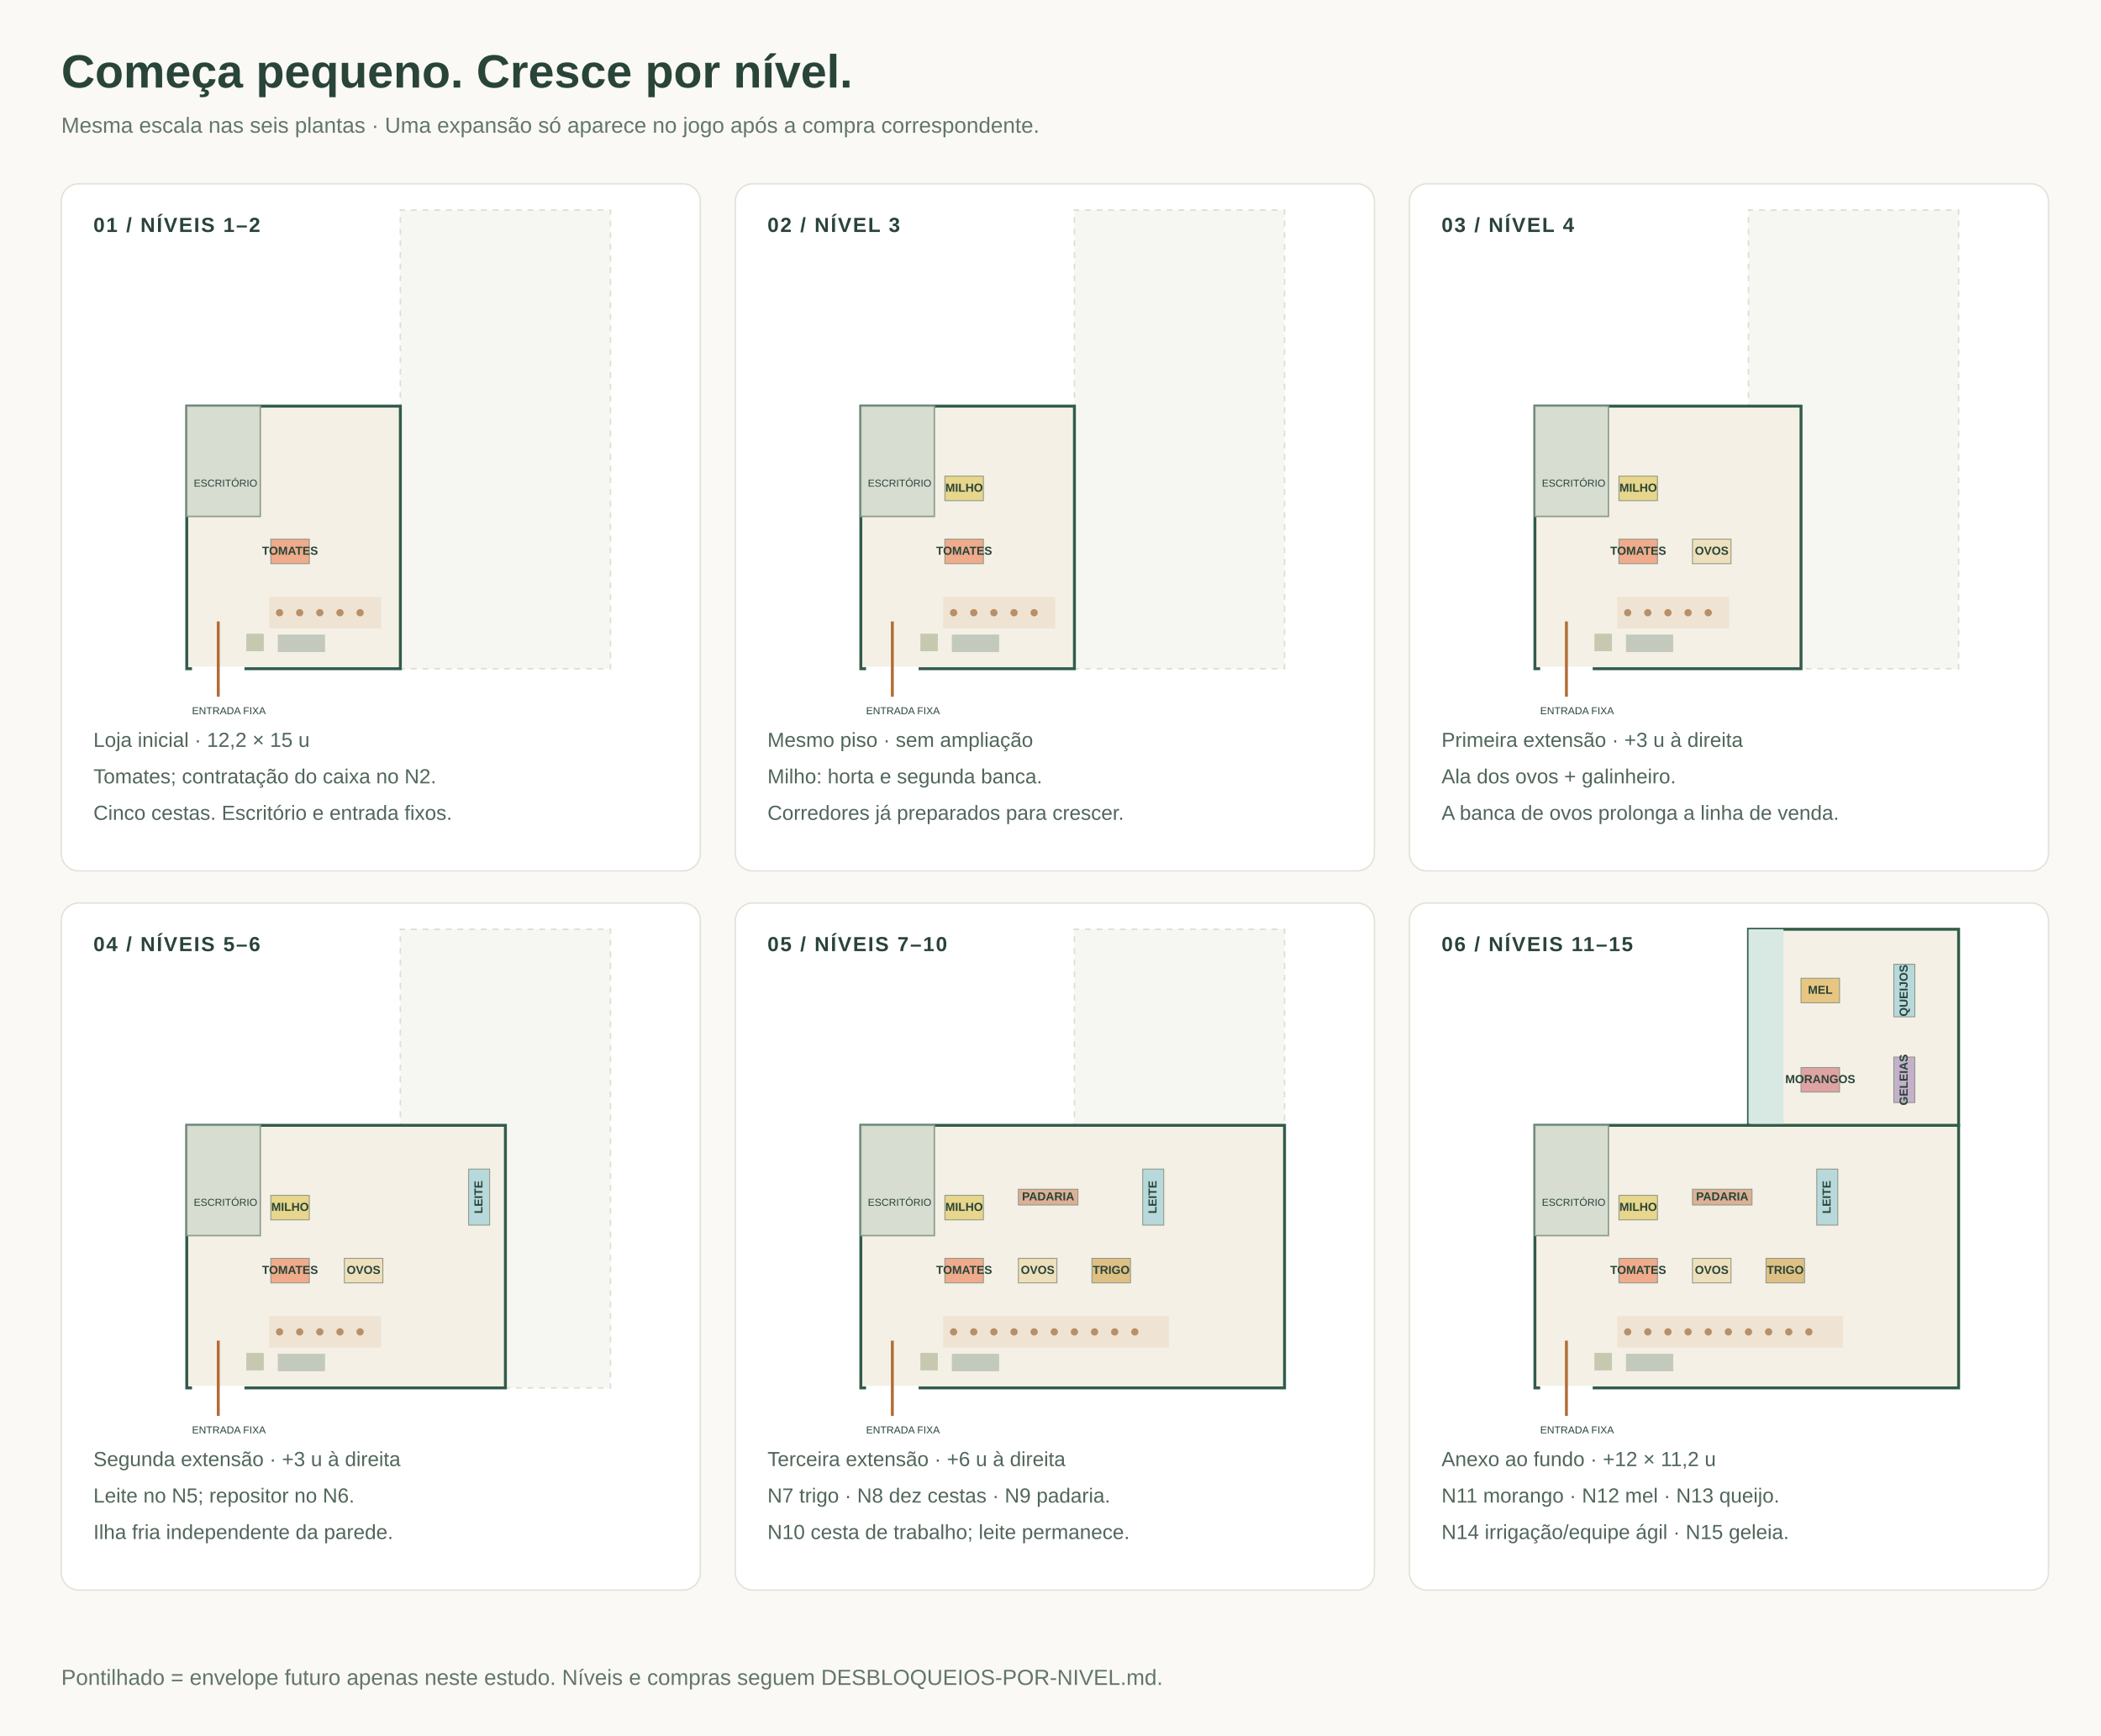
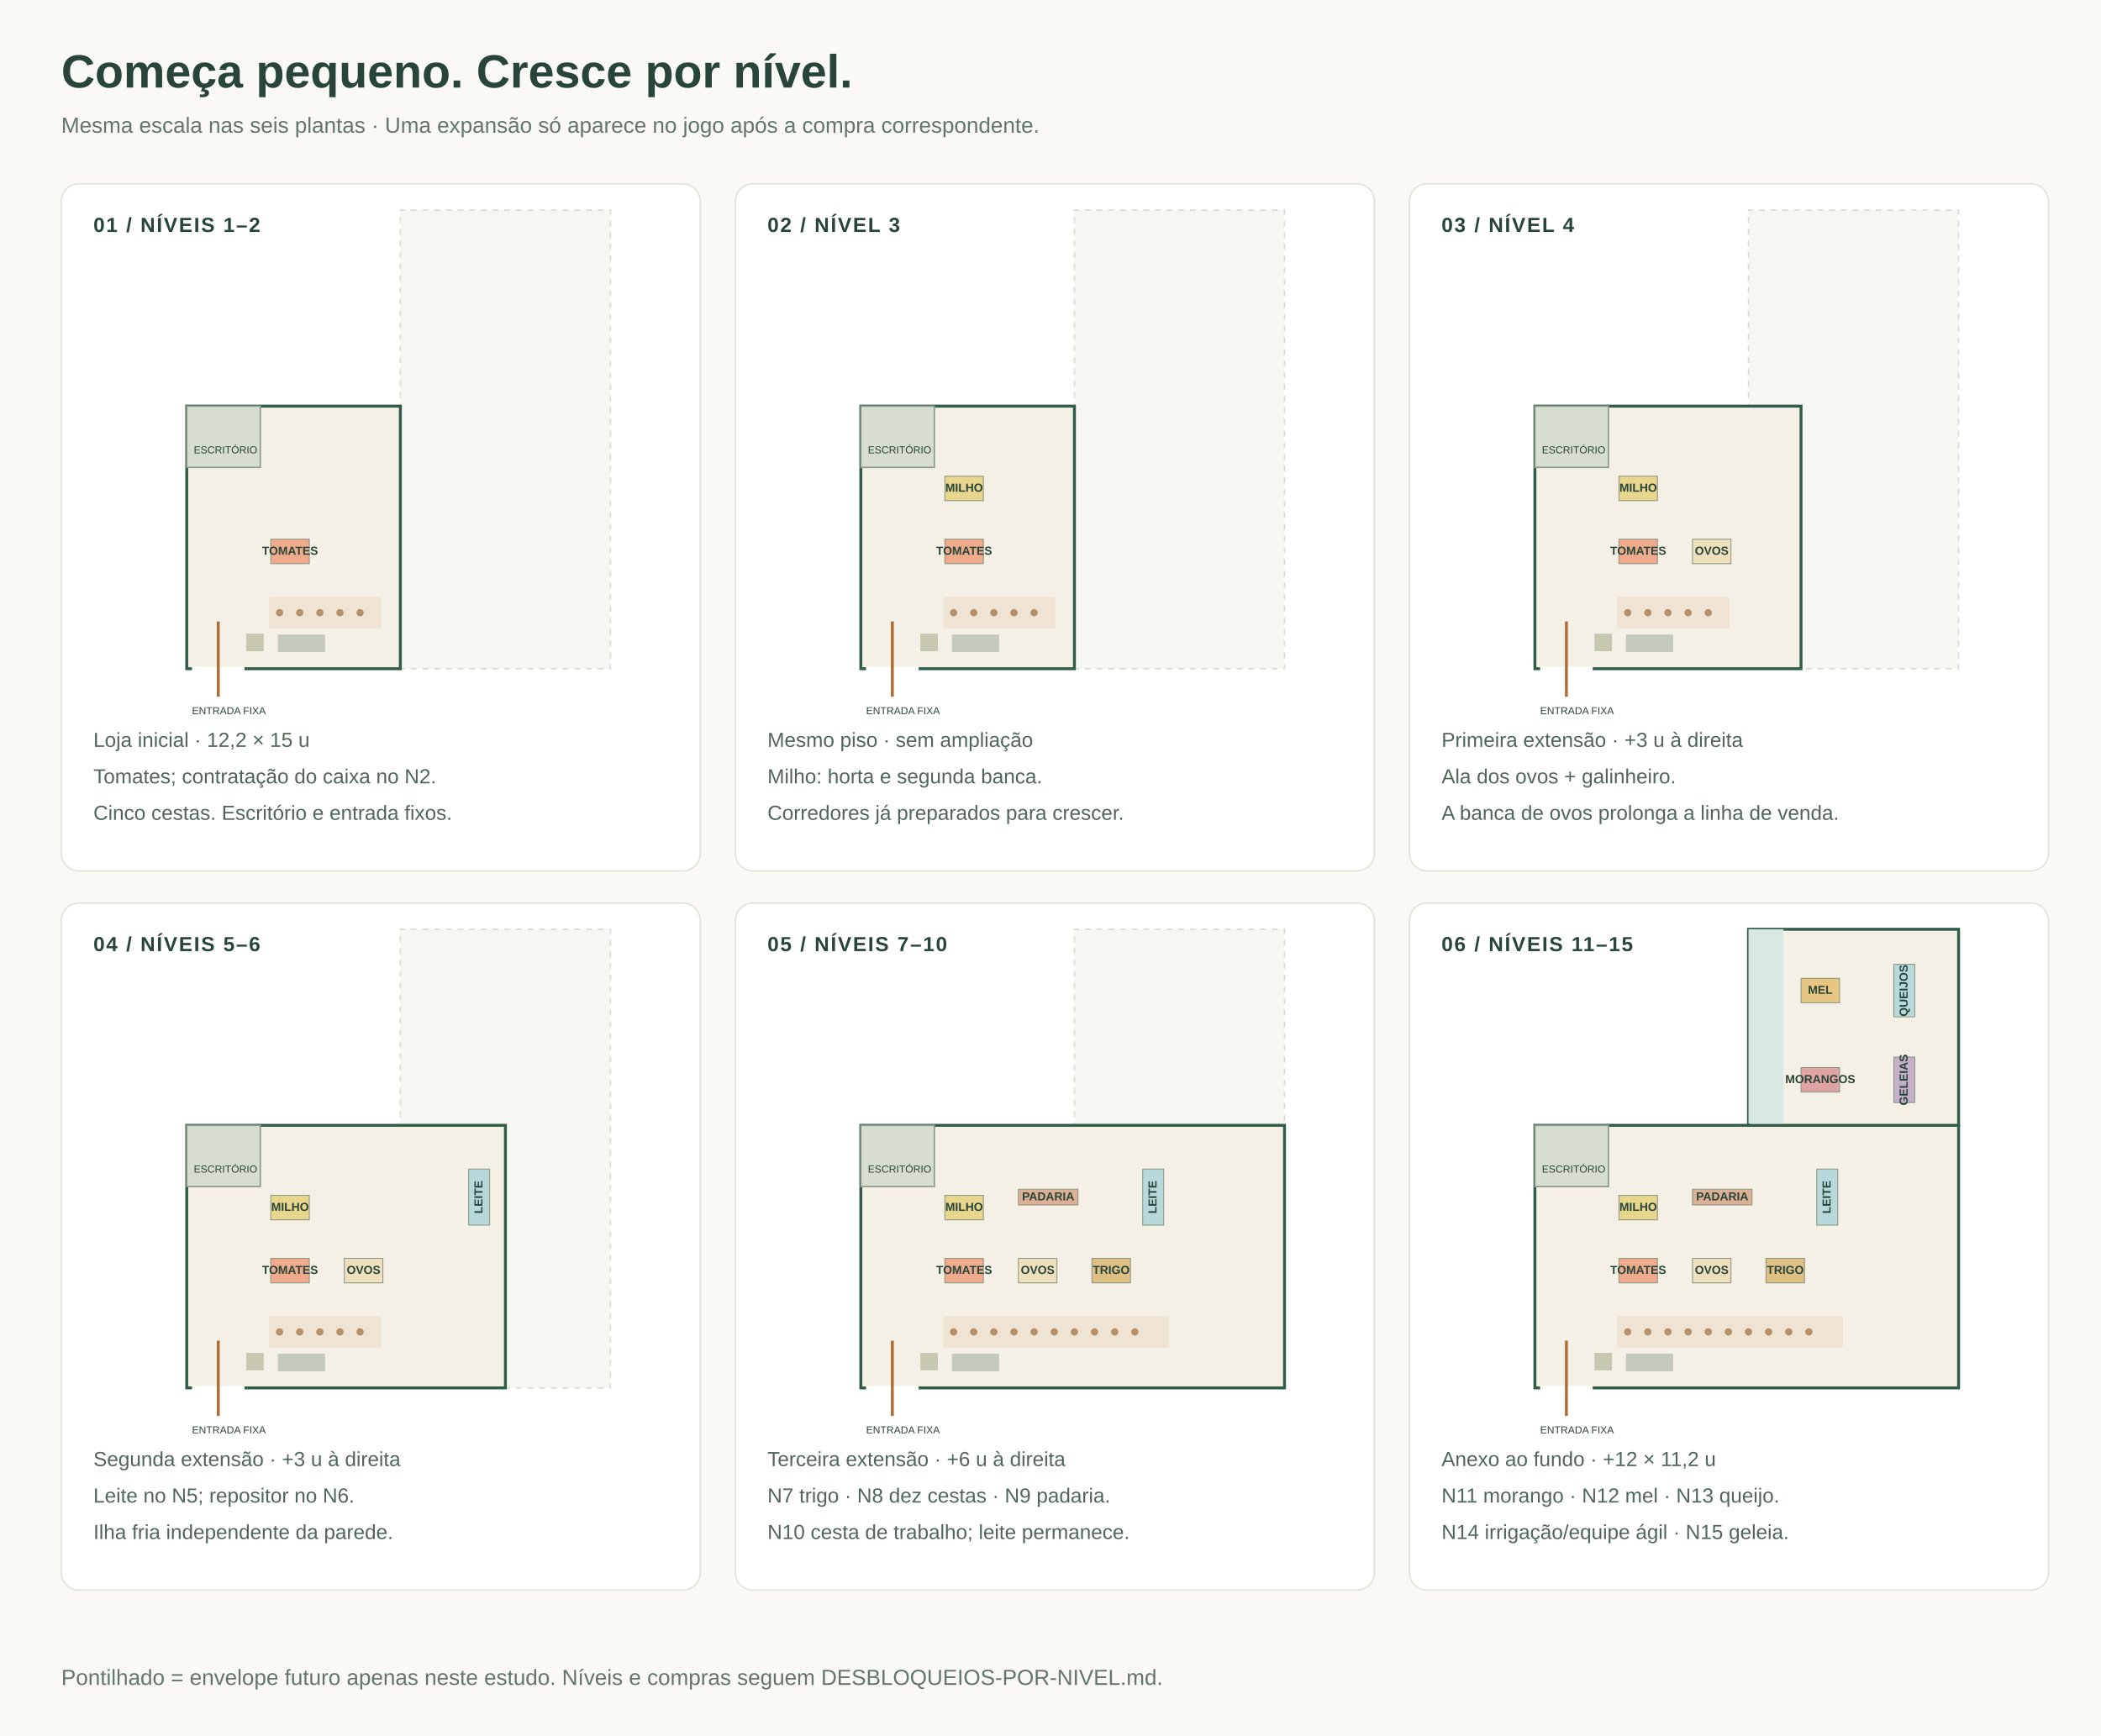
<svg xmlns="http://www.w3.org/2000/svg" width="1440" height="1190" viewBox="0 0 1440 1190" role="img" aria-labelledby="title desc">
  <style>text{font-family:Arial,sans-serif;fill:#294439}.h{font-size:32px;font-weight:bold}.sub{font-size:15px;fill:#63766b}.t{font-size:14px;font-weight:bold;letter-spacing:1px}.n{font-size:14px;fill:#51665a}.f{font-size:8px;font-weight:bold}.mini{font-size:7px}</style>
  <rect width="1440" height="1190" fill="#faf9f5" />
  <text x="42" y="60" class="h">Começa pequeno. Cresce por nível.</text>
  <text x="42" y="91" class="sub">Mesma escala nas seis plantas · Uma expansão só aparece no jogo após a compra correspondente.</text>
  <rect x="42" y="126" width="438" height="471" rx="12" fill="#fff" stroke="#e1e3d9" />
  <text x="64" y="159" class="t">01 / NÍVEIS 1–2</text>
  <path d="M128,278.4H274.4V144H418.4V458.4H128Z" fill="#f6f7f2" stroke="#d8dfd2" stroke-dasharray="4 4" />
  <rect x="128" y="278.4" width="146.4" height="180" fill="#f4f0e5" stroke="#315c49" stroke-width="2" />
-   <rect x="128" y="278.4" width="50.4" height="75.6" fill="#d8ddd1" stroke="#8b9c8d" />
-   <text x="132.8" y="333.6" class="mini">ESCRITÓRIO</text>
+   <rect x="128" y="278.4" width="50.4" height="42" fill="#d8ddd1" stroke="#8b9c8d" />
+   <text x="132.8" y="310.8" class="mini">ESCRITÓRIO</text>
  <rect x="185.6" y="369.6" width="26.4" height="16.8" fill="#efab8c" stroke="#8b9585" stroke-width="0.6" />
  <text transform="translate(198.8,378)" text-anchor="middle" dominant-baseline="middle" class="f">TOMATES</text>
  <rect x="184.4" y="409.2" width="76.8" height="21.6" fill="#efe4d4" />
  <rect x="190.4" y="435" width="32.4" height="12" fill="#c4c9be" />
  <rect x="168.8" y="434.4" width="12" height="12" fill="#c6c9af" />
  <circle cx="191.6" cy="420" r="2.5" fill="#b79069" />
  <circle cx="205.4" cy="420" r="2.5" fill="#b79069" />
  <circle cx="219.2" cy="420" r="2.5" fill="#b79069" />
  <circle cx="233" cy="420" r="2.5" fill="#b79069" />
  <circle cx="246.8" cy="420" r="2.5" fill="#b79069" />
  <rect x="131.6" y="456.96" width="36" height="2.88" fill="#fff" />
  <path d="M149.6,477.6V426" stroke="#b16d36" stroke-width="2" />
  <text x="131.6" y="489.6" class="mini">ENTRADA FIXA</text>
  <text x="64" y="512" class="n">Loja inicial · 12,2 × 15 u</text>
  <text x="64" y="537" class="n">Tomates; contratação do caixa no N2.</text>
  <text x="64" y="562" class="n">Cinco cestas. Escritório e entrada fixos.</text>
  <rect x="504" y="126" width="438" height="471" rx="12" fill="#fff" stroke="#e1e3d9" />
  <text x="526" y="159" class="t">02 / NÍVEL 3</text>
  <path d="M590,278.4H736.4V144H880.4V458.4H590Z" fill="#f6f7f2" stroke="#d8dfd2" stroke-dasharray="4 4" />
  <rect x="590" y="278.4" width="146.4" height="180" fill="#f4f0e5" stroke="#315c49" stroke-width="2" />
-   <rect x="590" y="278.4" width="50.4" height="75.6" fill="#d8ddd1" stroke="#8b9c8d" />
-   <text x="594.8" y="333.6" class="mini">ESCRITÓRIO</text>
+   <rect x="590" y="278.4" width="50.4" height="42" fill="#d8ddd1" stroke="#8b9c8d" />
+   <text x="594.8" y="310.8" class="mini">ESCRITÓRIO</text>
  <rect x="647.6" y="369.6" width="26.4" height="16.8" fill="#efab8c" stroke="#8b9585" stroke-width="0.6" />
  <text transform="translate(660.8,378)" text-anchor="middle" dominant-baseline="middle" class="f">TOMATES</text>
  <rect x="647.6" y="326.4" width="26.4" height="16.8" fill="#e7d68b" stroke="#8b9585" stroke-width="0.6" />
  <text transform="translate(660.8,334.8)" text-anchor="middle" dominant-baseline="middle" class="f">MILHO</text>
  <rect x="646.4" y="409.2" width="76.8" height="21.6" fill="#efe4d4" />
  <rect x="652.4" y="435" width="32.4" height="12" fill="#c4c9be" />
  <rect x="630.8" y="434.4" width="12" height="12" fill="#c6c9af" />
  <circle cx="653.6" cy="420" r="2.5" fill="#b79069" />
  <circle cx="667.4" cy="420" r="2.5" fill="#b79069" />
  <circle cx="681.2" cy="420" r="2.5" fill="#b79069" />
  <circle cx="695" cy="420" r="2.5" fill="#b79069" />
  <circle cx="708.8" cy="420" r="2.5" fill="#b79069" />
  <rect x="593.6" y="456.96" width="36" height="2.88" fill="#fff" />
  <path d="M611.6,477.6V426" stroke="#b16d36" stroke-width="2" />
  <text x="593.6" y="489.6" class="mini">ENTRADA FIXA</text>
  <text x="526" y="512" class="n">Mesmo piso · sem ampliação</text>
  <text x="526" y="537" class="n">Milho: horta e segunda banca.</text>
  <text x="526" y="562" class="n">Corredores já preparados para crescer.</text>
  <rect x="966" y="126" width="438" height="471" rx="12" fill="#fff" stroke="#e1e3d9" />
  <text x="988" y="159" class="t">03 / NÍVEL 4</text>
  <path d="M1052,278.4H1198.4V144H1342.4V458.4H1052Z" fill="#f6f7f2" stroke="#d8dfd2" stroke-dasharray="4 4" />
  <rect x="1052" y="278.4" width="182.4" height="180" fill="#f4f0e5" stroke="#315c49" stroke-width="2" />
-   <rect x="1052" y="278.4" width="50.4" height="75.6" fill="#d8ddd1" stroke="#8b9c8d" />
-   <text x="1056.8" y="333.6" class="mini">ESCRITÓRIO</text>
+   <rect x="1052" y="278.4" width="50.4" height="42" fill="#d8ddd1" stroke="#8b9c8d" />
+   <text x="1056.8" y="310.8" class="mini">ESCRITÓRIO</text>
  <rect x="1109.6" y="369.6" width="26.4" height="16.8" fill="#efab8c" stroke="#8b9585" stroke-width="0.6" />
  <text transform="translate(1122.8,378)" text-anchor="middle" dominant-baseline="middle" class="f">TOMATES</text>
  <rect x="1109.6" y="326.4" width="26.4" height="16.8" fill="#e7d68b" stroke="#8b9585" stroke-width="0.6" />
  <text transform="translate(1122.8,334.8)" text-anchor="middle" dominant-baseline="middle" class="f">MILHO</text>
  <rect x="1160" y="369.6" width="26.4" height="16.8" fill="#eee0bd" stroke="#8b9585" stroke-width="0.6" />
  <text transform="translate(1173.2,378)" text-anchor="middle" dominant-baseline="middle" class="f">OVOS</text>
  <rect x="1108.4" y="409.2" width="76.8" height="21.6" fill="#efe4d4" />
  <rect x="1114.4" y="435" width="32.4" height="12" fill="#c4c9be" />
  <rect x="1092.8" y="434.4" width="12" height="12" fill="#c6c9af" />
  <circle cx="1115.6" cy="420" r="2.5" fill="#b79069" />
  <circle cx="1129.4" cy="420" r="2.5" fill="#b79069" />
  <circle cx="1143.2" cy="420" r="2.5" fill="#b79069" />
  <circle cx="1157" cy="420" r="2.5" fill="#b79069" />
  <circle cx="1170.8" cy="420" r="2.5" fill="#b79069" />
  <rect x="1055.6" y="456.96" width="36" height="2.88" fill="#fff" />
  <path d="M1073.6,477.6V426" stroke="#b16d36" stroke-width="2" />
  <text x="1055.6" y="489.6" class="mini">ENTRADA FIXA</text>
  <text x="988" y="512" class="n">Primeira extensão · +3 u à direita</text>
  <text x="988" y="537" class="n">Ala dos ovos + galinheiro.</text>
  <text x="988" y="562" class="n">A banca de ovos prolonga a linha de venda.</text>
  <rect x="42" y="619" width="438" height="471" rx="12" fill="#fff" stroke="#e1e3d9" />
  <text x="64" y="652" class="t">04 / NÍVEIS 5–6</text>
  <path d="M128,771.4H274.4V637H418.4V951.4H128Z" fill="#f6f7f2" stroke="#d8dfd2" stroke-dasharray="4 4" />
  <rect x="128" y="771.4" width="218.4" height="180" fill="#f4f0e5" stroke="#315c49" stroke-width="2" />
-   <rect x="128" y="771.4" width="50.4" height="75.6" fill="#d8ddd1" stroke="#8b9c8d" />
-   <text x="132.8" y="826.6" class="mini">ESCRITÓRIO</text>
+   <rect x="128" y="771.4" width="50.4" height="42" fill="#d8ddd1" stroke="#8b9c8d" />
+   <text x="132.8" y="803.8" class="mini">ESCRITÓRIO</text>
  <rect x="185.6" y="862.6" width="26.4" height="16.8" fill="#efab8c" stroke="#8b9585" stroke-width="0.6" />
  <text transform="translate(198.8,871)" text-anchor="middle" dominant-baseline="middle" class="f">TOMATES</text>
  <rect x="185.6" y="819.4" width="26.4" height="16.8" fill="#e7d68b" stroke="#8b9585" stroke-width="0.6" />
  <text transform="translate(198.8,827.8)" text-anchor="middle" dominant-baseline="middle" class="f">MILHO</text>
  <rect x="236" y="862.6" width="26.4" height="16.8" fill="#eee0bd" stroke="#8b9585" stroke-width="0.6" />
  <text transform="translate(249.2,871)" text-anchor="middle" dominant-baseline="middle" class="f">OVOS</text>
  <rect x="321.2" y="801.4" width="14.4" height="38.4" fill="#b8d9db" stroke="#8b9585" stroke-width="0.6" />
  <text transform="translate(328.4,820.6) rotate(-90)" text-anchor="middle" dominant-baseline="middle" class="f">LEITE</text>
  <rect x="184.4" y="902.2" width="76.8" height="21.6" fill="#efe4d4" />
  <rect x="190.4" y="928" width="32.4" height="12" fill="#c4c9be" />
  <rect x="168.8" y="927.4" width="12" height="12" fill="#c6c9af" />
  <circle cx="191.6" cy="913" r="2.5" fill="#b79069" />
  <circle cx="205.4" cy="913" r="2.5" fill="#b79069" />
  <circle cx="219.2" cy="913" r="2.5" fill="#b79069" />
  <circle cx="233" cy="913" r="2.5" fill="#b79069" />
  <circle cx="246.8" cy="913" r="2.5" fill="#b79069" />
  <rect x="131.6" y="949.96" width="36" height="2.88" fill="#fff" />
  <path d="M149.6,970.6V919" stroke="#b16d36" stroke-width="2" />
  <text x="131.6" y="982.6" class="mini">ENTRADA FIXA</text>
  <text x="64" y="1005" class="n">Segunda extensão · +3 u à direita</text>
  <text x="64" y="1030" class="n">Leite no N5; repositor no N6.</text>
  <text x="64" y="1055" class="n">Ilha fria independente da parede.</text>
  <rect x="504" y="619" width="438" height="471" rx="12" fill="#fff" stroke="#e1e3d9" />
  <text x="526" y="652" class="t">05 / NÍVEIS 7–10</text>
  <path d="M590,771.4H736.4V637H880.4V951.4H590Z" fill="#f6f7f2" stroke="#d8dfd2" stroke-dasharray="4 4" />
  <rect x="590" y="771.4" width="290.4" height="180" fill="#f4f0e5" stroke="#315c49" stroke-width="2" />
-   <rect x="590" y="771.4" width="50.4" height="75.6" fill="#d8ddd1" stroke="#8b9c8d" />
-   <text x="594.8" y="826.6" class="mini">ESCRITÓRIO</text>
+   <rect x="590" y="771.4" width="50.4" height="42" fill="#d8ddd1" stroke="#8b9c8d" />
+   <text x="594.8" y="803.8" class="mini">ESCRITÓRIO</text>
  <rect x="647.6" y="862.6" width="26.4" height="16.8" fill="#efab8c" stroke="#8b9585" stroke-width="0.6" />
  <text transform="translate(660.8,871)" text-anchor="middle" dominant-baseline="middle" class="f">TOMATES</text>
  <rect x="647.6" y="819.4" width="26.4" height="16.8" fill="#e7d68b" stroke="#8b9585" stroke-width="0.6" />
  <text transform="translate(660.8,827.8)" text-anchor="middle" dominant-baseline="middle" class="f">MILHO</text>
  <rect x="698" y="862.6" width="26.4" height="16.8" fill="#eee0bd" stroke="#8b9585" stroke-width="0.6" />
  <text transform="translate(711.2,871)" text-anchor="middle" dominant-baseline="middle" class="f">OVOS</text>
  <rect x="748.4" y="862.6" width="26.4" height="16.8" fill="#dfc084" stroke="#8b9585" stroke-width="0.6" />
  <text transform="translate(761.6,871)" text-anchor="middle" dominant-baseline="middle" class="f">TRIGO</text>
  <rect x="698" y="815.2" width="40.8" height="10.8" fill="#dcb095" stroke="#8b9585" stroke-width="0.6" />
  <text transform="translate(718.4,820.6)" text-anchor="middle" dominant-baseline="middle" class="f">PADARIA</text>
  <rect x="783.2" y="801.4" width="14.4" height="38.4" fill="#b8d9db" stroke="#8b9585" stroke-width="0.6" />
  <text transform="translate(790.4,820.6) rotate(-90)" text-anchor="middle" dominant-baseline="middle" class="f">LEITE</text>
  <rect x="646.4" y="902.2" width="154.8" height="21.6" fill="#efe4d4" />
  <rect x="652.4" y="928" width="32.4" height="12" fill="#c4c9be" />
  <rect x="630.8" y="927.4" width="12" height="12" fill="#c6c9af" />
  <circle cx="653.6" cy="913" r="2.5" fill="#b79069" />
  <circle cx="667.4" cy="913" r="2.5" fill="#b79069" />
  <circle cx="681.2" cy="913" r="2.5" fill="#b79069" />
  <circle cx="695" cy="913" r="2.5" fill="#b79069" />
  <circle cx="708.8" cy="913" r="2.5" fill="#b79069" />
  <circle cx="722.6" cy="913" r="2.5" fill="#b79069" />
  <circle cx="736.4" cy="913" r="2.5" fill="#b79069" />
  <circle cx="750.2" cy="913" r="2.5" fill="#b79069" />
  <circle cx="764" cy="913" r="2.5" fill="#b79069" />
  <circle cx="777.8" cy="913" r="2.5" fill="#b79069" />
  <rect x="593.6" y="949.96" width="36" height="2.88" fill="#fff" />
  <path d="M611.6,970.6V919" stroke="#b16d36" stroke-width="2" />
  <text x="593.6" y="982.6" class="mini">ENTRADA FIXA</text>
  <text x="526" y="1005" class="n">Terceira extensão · +6 u à direita</text>
  <text x="526" y="1030" class="n">N7 trigo · N8 dez cestas · N9 padaria.</text>
  <text x="526" y="1055" class="n">N10 cesta de trabalho; leite permanece.</text>
  <rect x="966" y="619" width="438" height="471" rx="12" fill="#fff" stroke="#e1e3d9" />
  <text x="988" y="652" class="t">06 / NÍVEIS 11–15</text>
  <path d="M1052,771.4H1198.4V637H1342.4V951.4H1052Z" fill="#f6f7f2" stroke="#d8dfd2" stroke-dasharray="4 4" />
  <rect x="1052" y="771.4" width="290.4" height="180" fill="#f4f0e5" stroke="#315c49" stroke-width="2" />
  <rect x="1198.4" y="637" width="144" height="134.4" fill="#f4f0e5" stroke="#315c49" stroke-width="2" />
-   <rect x="1052" y="771.4" width="50.4" height="75.6" fill="#d8ddd1" stroke="#8b9c8d" />
-   <text x="1056.8" y="826.6" class="mini">ESCRITÓRIO</text>
+   <rect x="1052" y="771.4" width="50.4" height="42" fill="#d8ddd1" stroke="#8b9c8d" />
+   <text x="1056.8" y="803.8" class="mini">ESCRITÓRIO</text>
  <rect x="1198.4" y="637" width="24" height="133.2" fill="#d8e9e4" />
  <rect x="1109.6" y="862.6" width="26.4" height="16.8" fill="#efab8c" stroke="#8b9585" stroke-width="0.6" />
  <text transform="translate(1122.8,871)" text-anchor="middle" dominant-baseline="middle" class="f">TOMATES</text>
  <rect x="1109.6" y="819.4" width="26.4" height="16.8" fill="#e7d68b" stroke="#8b9585" stroke-width="0.6" />
  <text transform="translate(1122.8,827.8)" text-anchor="middle" dominant-baseline="middle" class="f">MILHO</text>
  <rect x="1160" y="862.6" width="26.4" height="16.8" fill="#eee0bd" stroke="#8b9585" stroke-width="0.6" />
  <text transform="translate(1173.2,871)" text-anchor="middle" dominant-baseline="middle" class="f">OVOS</text>
  <rect x="1210.4" y="862.6" width="26.4" height="16.8" fill="#dfc084" stroke="#8b9585" stroke-width="0.6" />
  <text transform="translate(1223.6,871)" text-anchor="middle" dominant-baseline="middle" class="f">TRIGO</text>
  <rect x="1160" y="815.2" width="40.8" height="10.8" fill="#dcb095" stroke="#8b9585" stroke-width="0.6" />
  <text transform="translate(1180.4,820.6)" text-anchor="middle" dominant-baseline="middle" class="f">PADARIA</text>
  <rect x="1245.2" y="801.4" width="14.4" height="38.4" fill="#b8d9db" stroke="#8b9585" stroke-width="0.6" />
  <text transform="translate(1252.4,820.6) rotate(-90)" text-anchor="middle" dominant-baseline="middle" class="f">LEITE</text>
  <rect x="1234.4" y="731.8" width="26.4" height="16.8" fill="#dfa3a4" stroke="#8b9585" stroke-width="0.6" />
  <text transform="translate(1247.6,740.2)" text-anchor="middle" dominant-baseline="middle" class="f">MORANGOS</text>
  <rect x="1234.4" y="670.6" width="26.4" height="16.8" fill="#e7c682" stroke="#8b9585" stroke-width="0.6" />
  <text transform="translate(1247.6,679)" text-anchor="middle" dominant-baseline="middle" class="f">MEL</text>
  <rect x="1298" y="661" width="14.4" height="36" fill="#b8d9db" stroke="#8b9585" stroke-width="0.6" />
  <text transform="translate(1305.2,679) rotate(-90)" text-anchor="middle" dominant-baseline="middle" class="f">QUEIJOS</text>
  <rect x="1298" y="724.6" width="14.4" height="31.2" fill="#c5b0cb" stroke="#8b9585" stroke-width="0.6" />
  <text transform="translate(1305.2,740.2) rotate(-90)" text-anchor="middle" dominant-baseline="middle" class="f">GELEIAS</text>
  <rect x="1108.4" y="902.2" width="154.8" height="21.6" fill="#efe4d4" />
  <rect x="1114.4" y="928" width="32.4" height="12" fill="#c4c9be" />
  <rect x="1092.8" y="927.4" width="12" height="12" fill="#c6c9af" />
  <circle cx="1115.6" cy="913" r="2.5" fill="#b79069" />
  <circle cx="1129.4" cy="913" r="2.5" fill="#b79069" />
  <circle cx="1143.2" cy="913" r="2.5" fill="#b79069" />
  <circle cx="1157" cy="913" r="2.5" fill="#b79069" />
  <circle cx="1170.8" cy="913" r="2.5" fill="#b79069" />
  <circle cx="1184.6" cy="913" r="2.5" fill="#b79069" />
  <circle cx="1198.4" cy="913" r="2.5" fill="#b79069" />
  <circle cx="1212.2" cy="913" r="2.5" fill="#b79069" />
  <circle cx="1226" cy="913" r="2.5" fill="#b79069" />
  <circle cx="1239.8" cy="913" r="2.5" fill="#b79069" />
  <rect x="1055.6" y="949.96" width="36" height="2.88" fill="#fff" />
  <path d="M1073.6,970.6V919" stroke="#b16d36" stroke-width="2" />
  <text x="1055.6" y="982.6" class="mini">ENTRADA FIXA</text>
  <text x="988" y="1005" class="n">Anexo ao fundo · +12 × 11,2 u</text>
  <text x="988" y="1030" class="n">N11 morango · N12 mel · N13 queijo.</text>
  <text x="988" y="1055" class="n">N14 irrigação/equipe ágil · N15 geleia.</text>
  <text x="42" y="1155" class="sub">Pontilhado = envelope futuro apenas neste estudo. Níveis e compras seguem DESBLOQUEIOS-POR-NIVEL.md.</text>
</svg>
